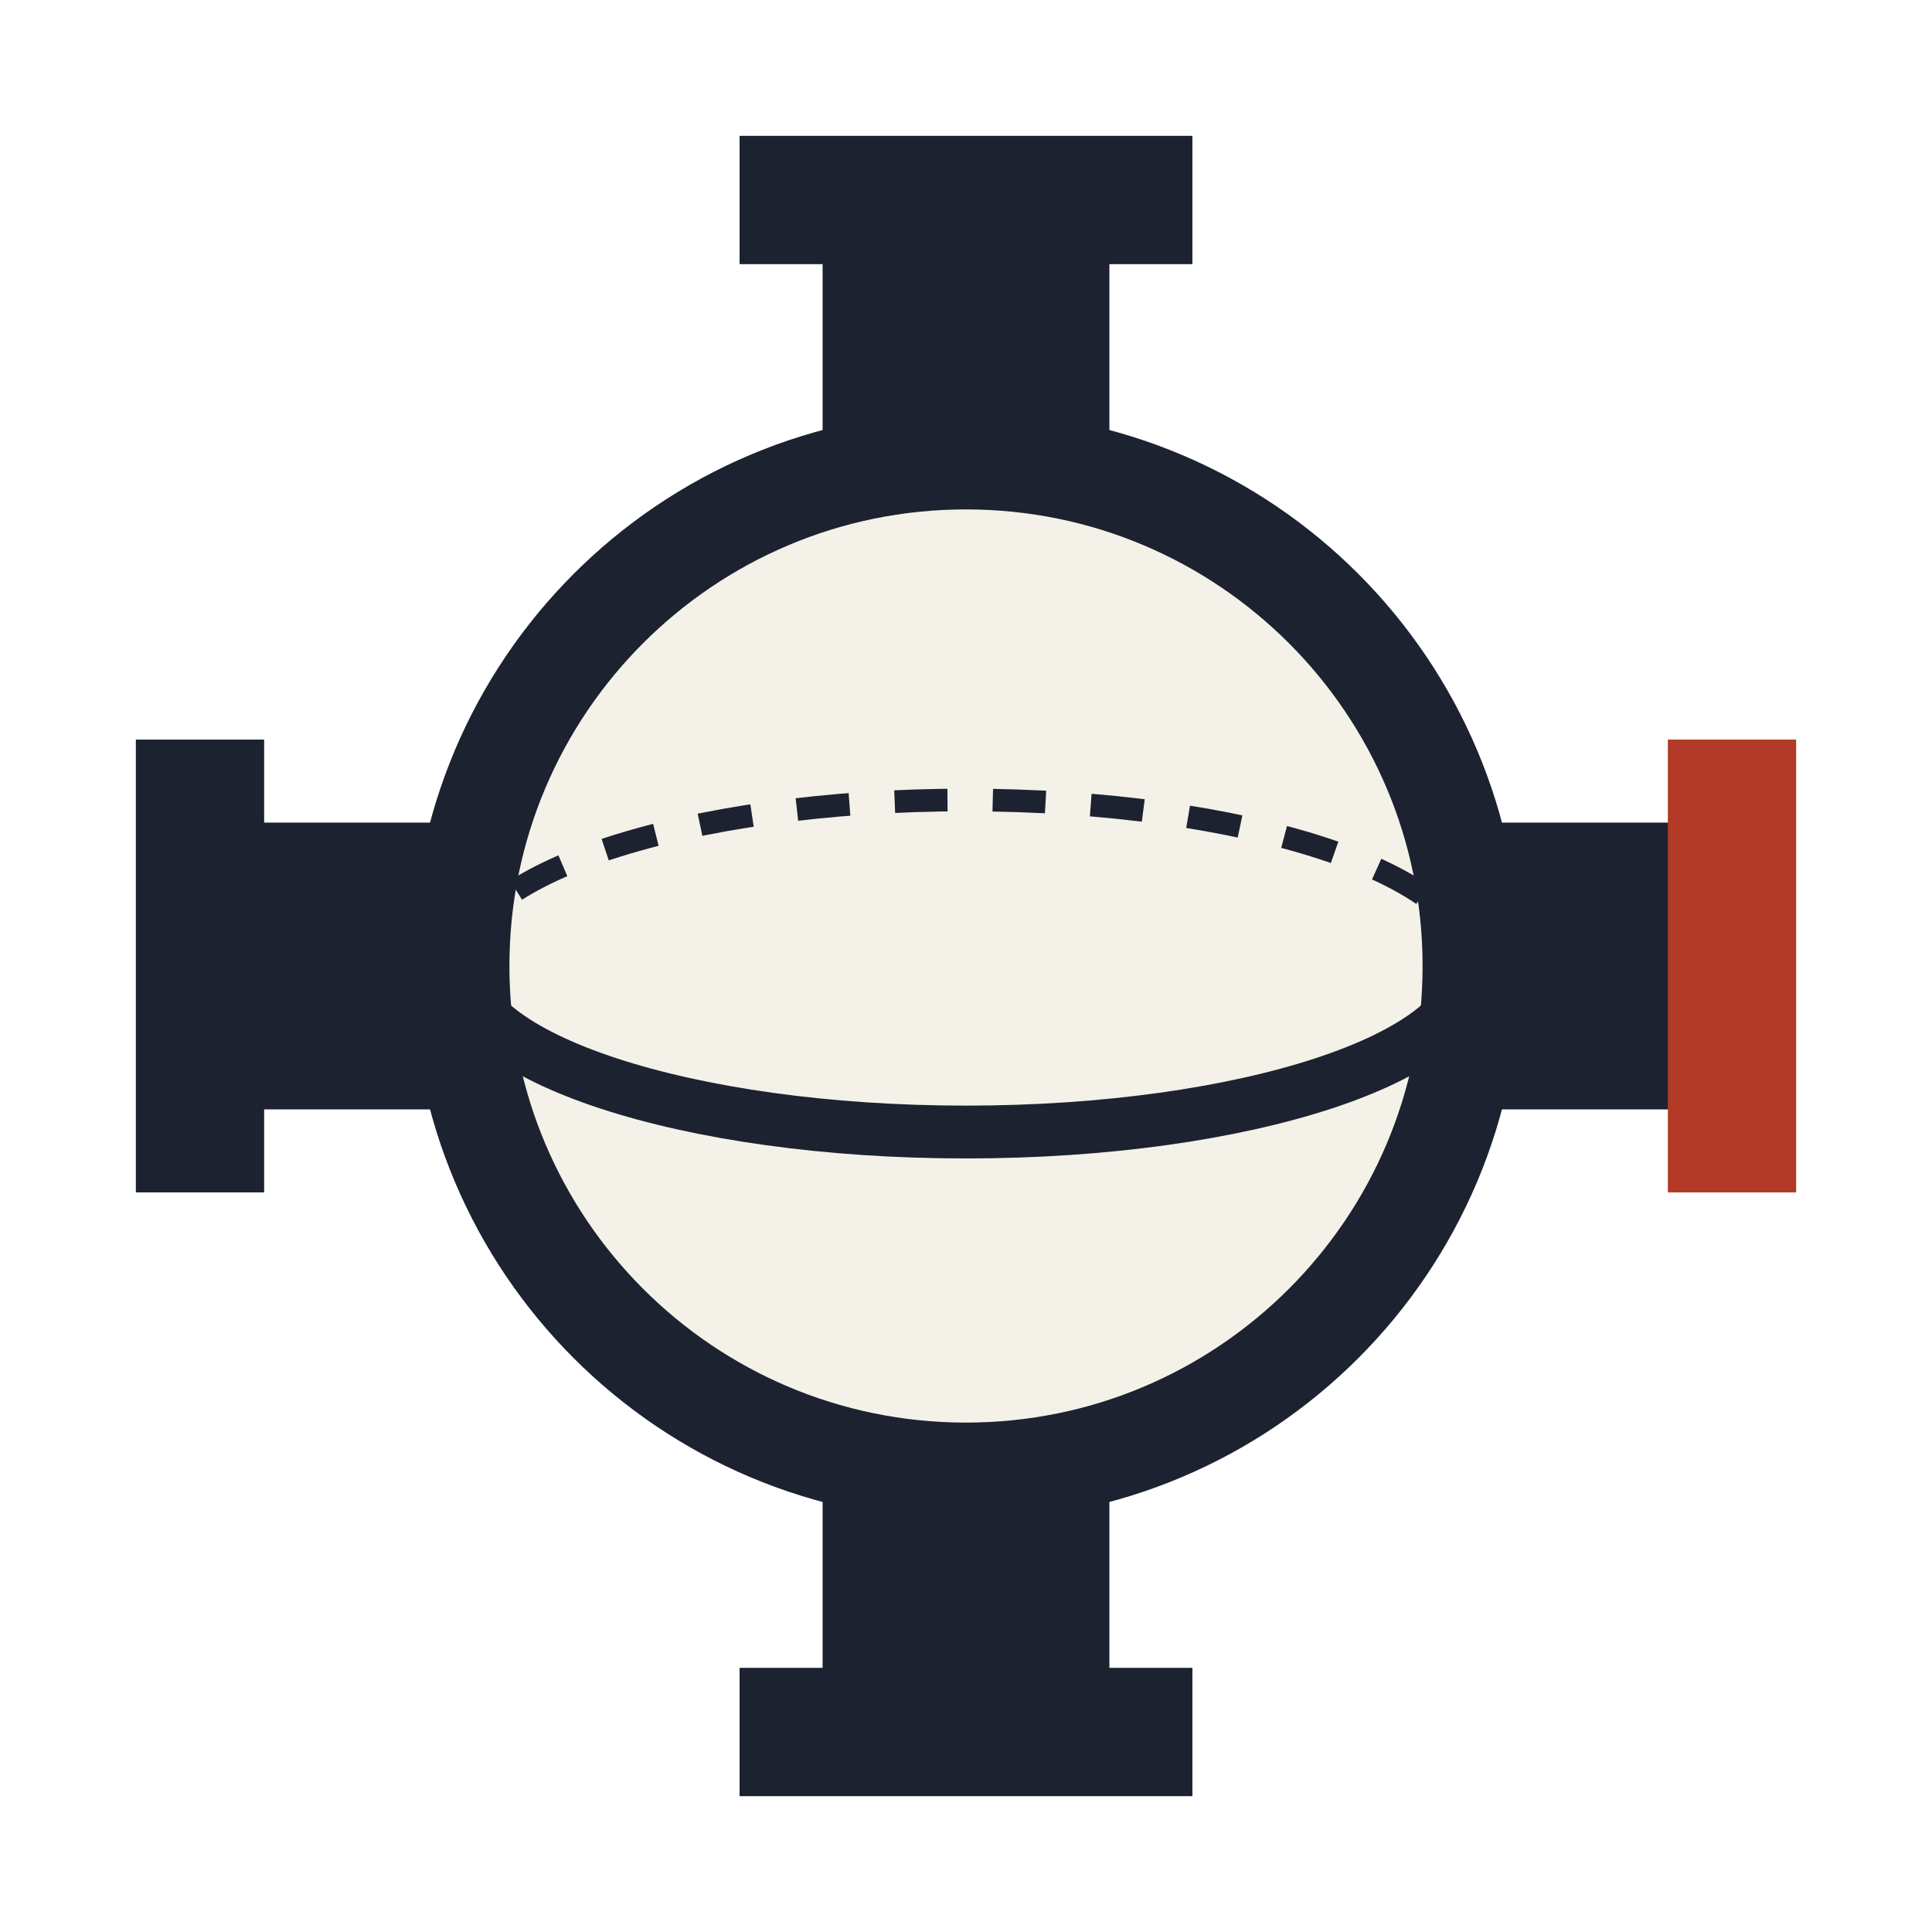
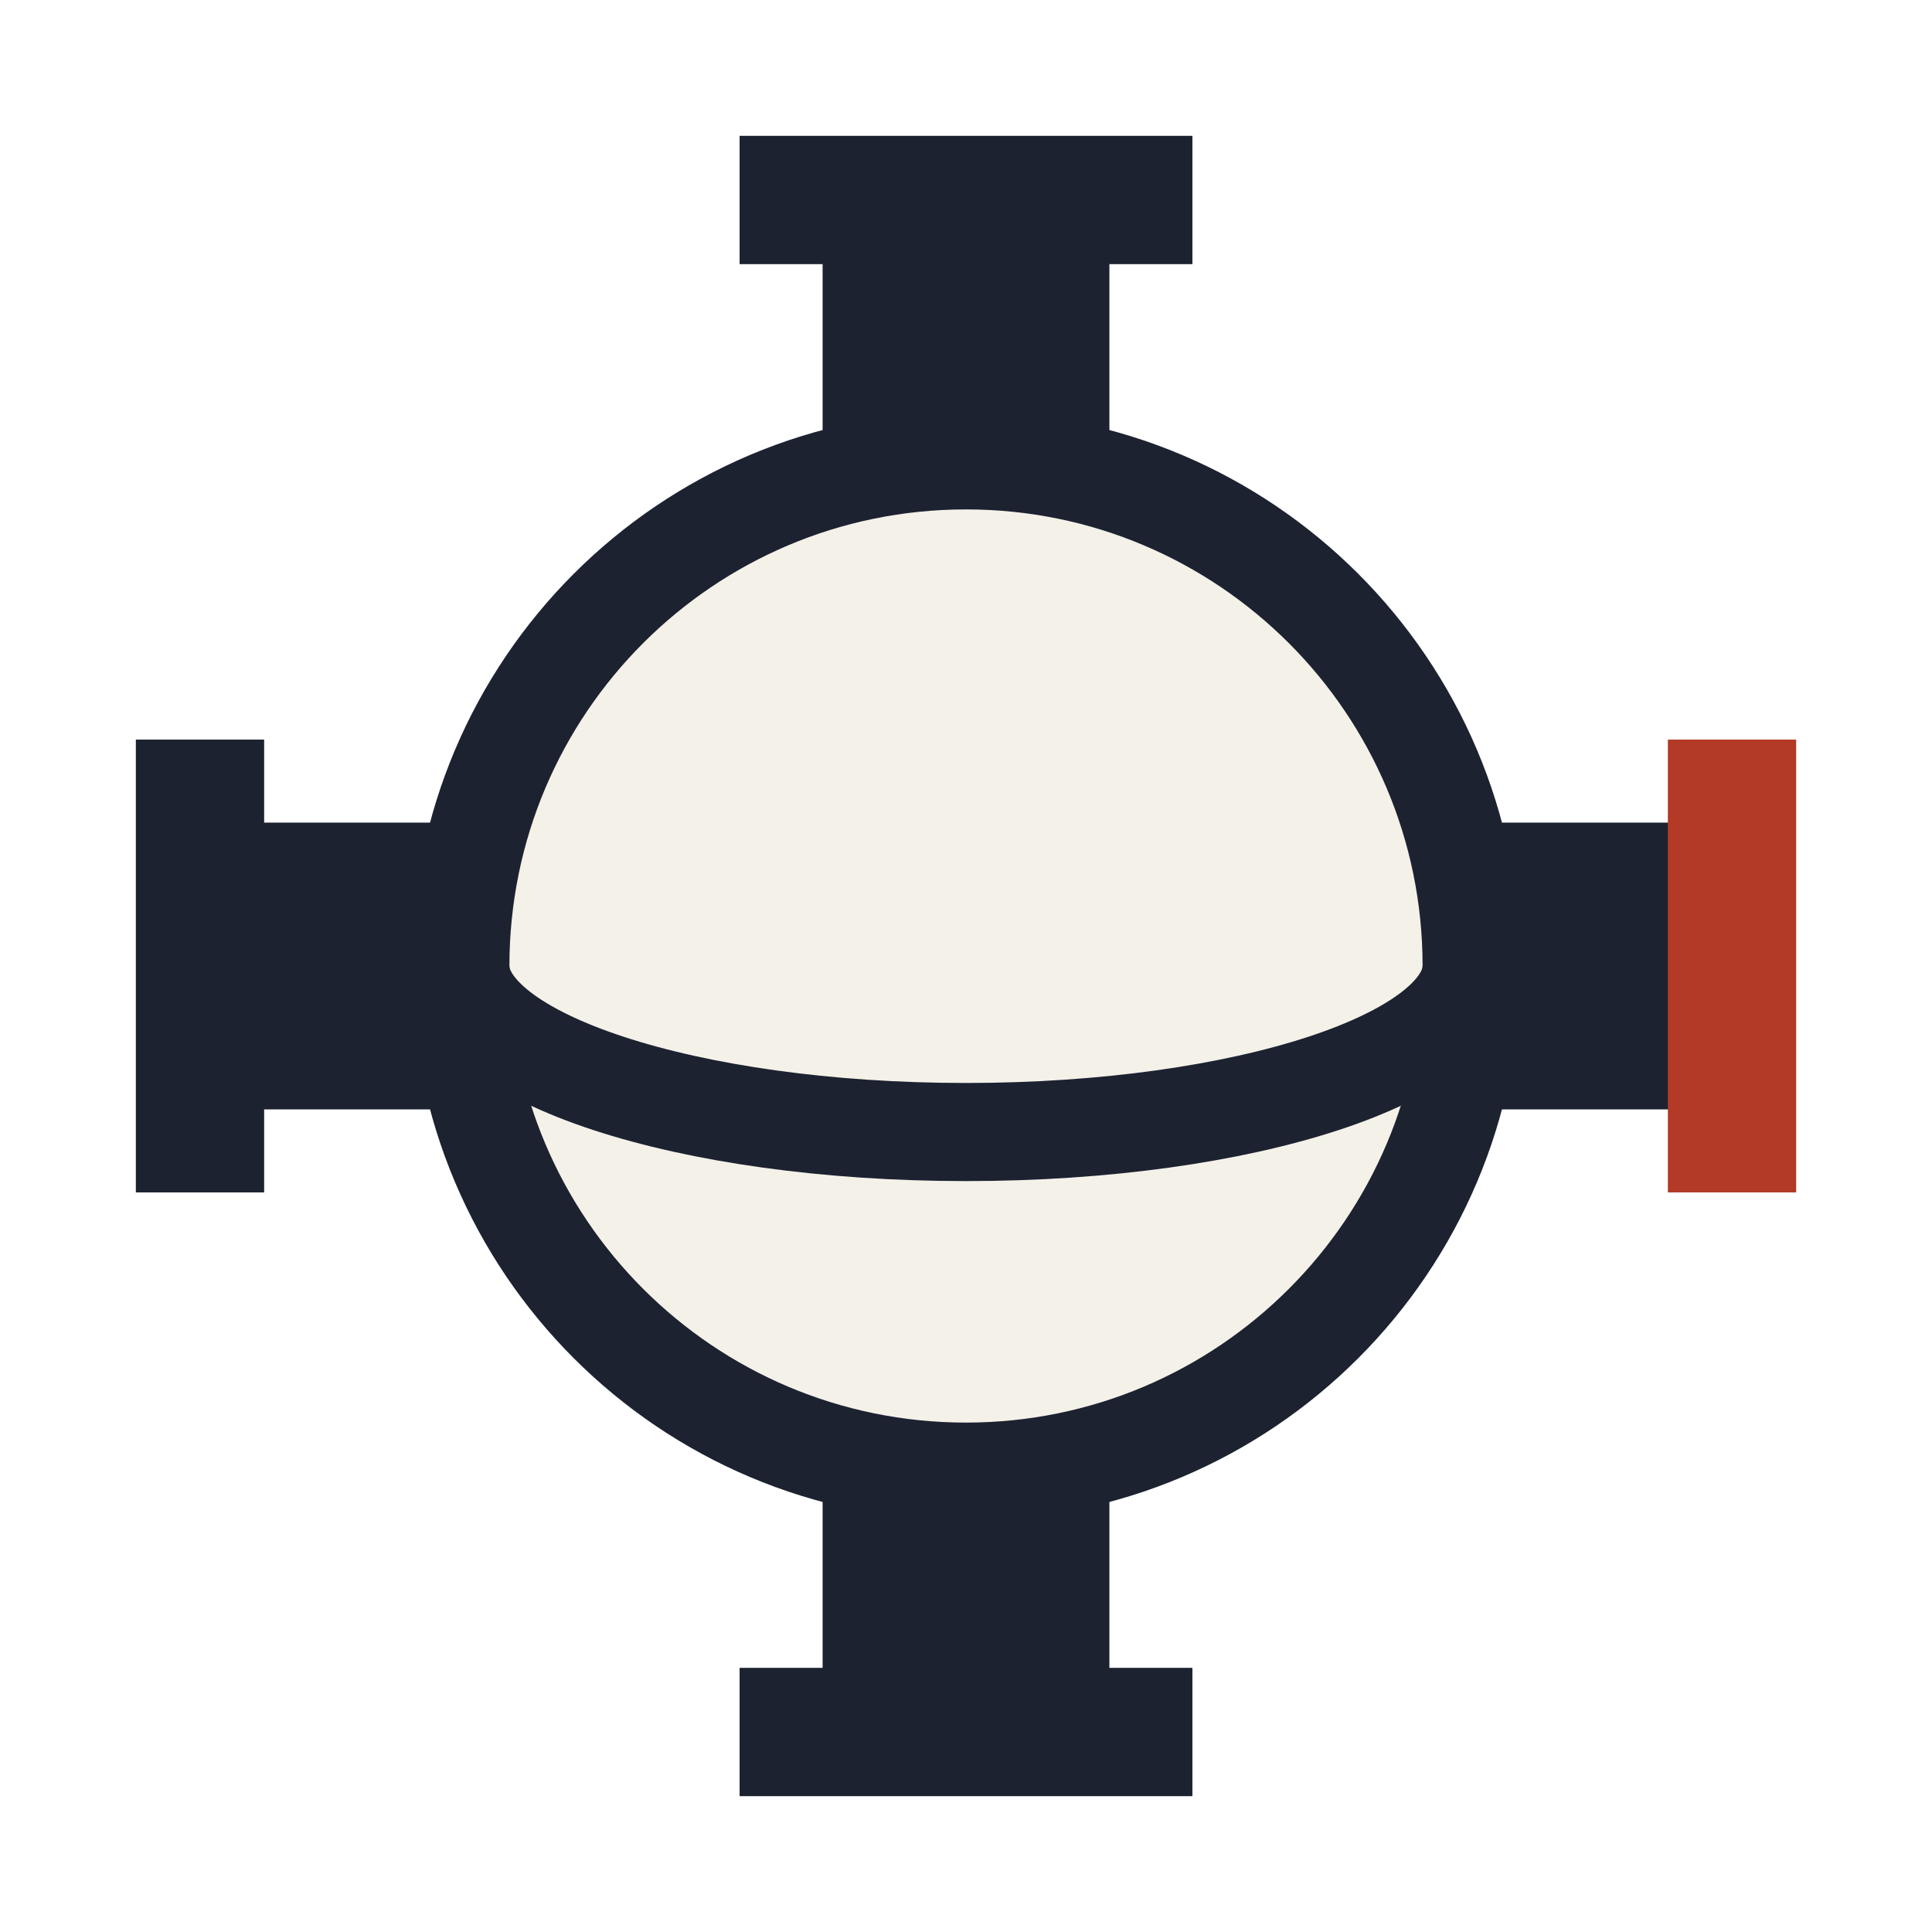
<svg xmlns="http://www.w3.org/2000/svg" width="160" height="160" viewBox="0 0 160 160" role="img" version="1.1" id="svg9">
  <defs id="defs9" />
  <g transform="translate(0 0) scale(0.3125)" id="g9">
    <g transform="rotate(0 256 256)" id="g2">
      <rect x="218" y="62" width="76" height="70" fill="#1c2230" id="rect1" />
      <rect x="196" y="36" width="120" height="34" fill="#1c2230" id="rect2" />
    </g>
    <g transform="rotate(180 256 256)" id="g4">
      <rect x="218" y="62" width="76" height="70" fill="#1c2230" id="rect3" />
      <rect x="196" y="36" width="120" height="34" fill="#1c2230" id="rect4" />
    </g>
    <g transform="rotate(270 256 256)" id="g6">
      <rect x="218" y="62" width="76" height="70" fill="#1c2230" id="rect5" />
      <rect x="196" y="36" width="120" height="34" fill="#1c2230" id="rect6" />
    </g>
    <g transform="rotate(90 256 256)" id="g8">
      <rect x="218" y="62" width="76" height="70" fill="#1c2230" id="rect7" />
      <rect x="196" y="36" width="120" height="34" fill="#b23a26" id="rect8" />
    </g>
    <circle cx="256" cy="256" r="134" fill="#f4f1e9" stroke="#1c2230" stroke-width="26" id="circle8" />
-     <path d="M 122 256 A 134 44 0 0 0 390 256" fill="none" stroke="#1c2230" stroke-width="14" id="path8" />
-     <path d="M 122 256 A 134 44 0 0 1 390 256" fill="none" stroke="#1c2230" stroke-width="6" stroke-dasharray="14 12" id="path9" />
+     <path d="M 122 256 A 134 44 0 0 0 390 256" fill="none" stroke="#1c2230" stroke-width="26" id="path8" />
  </g>
</svg>
